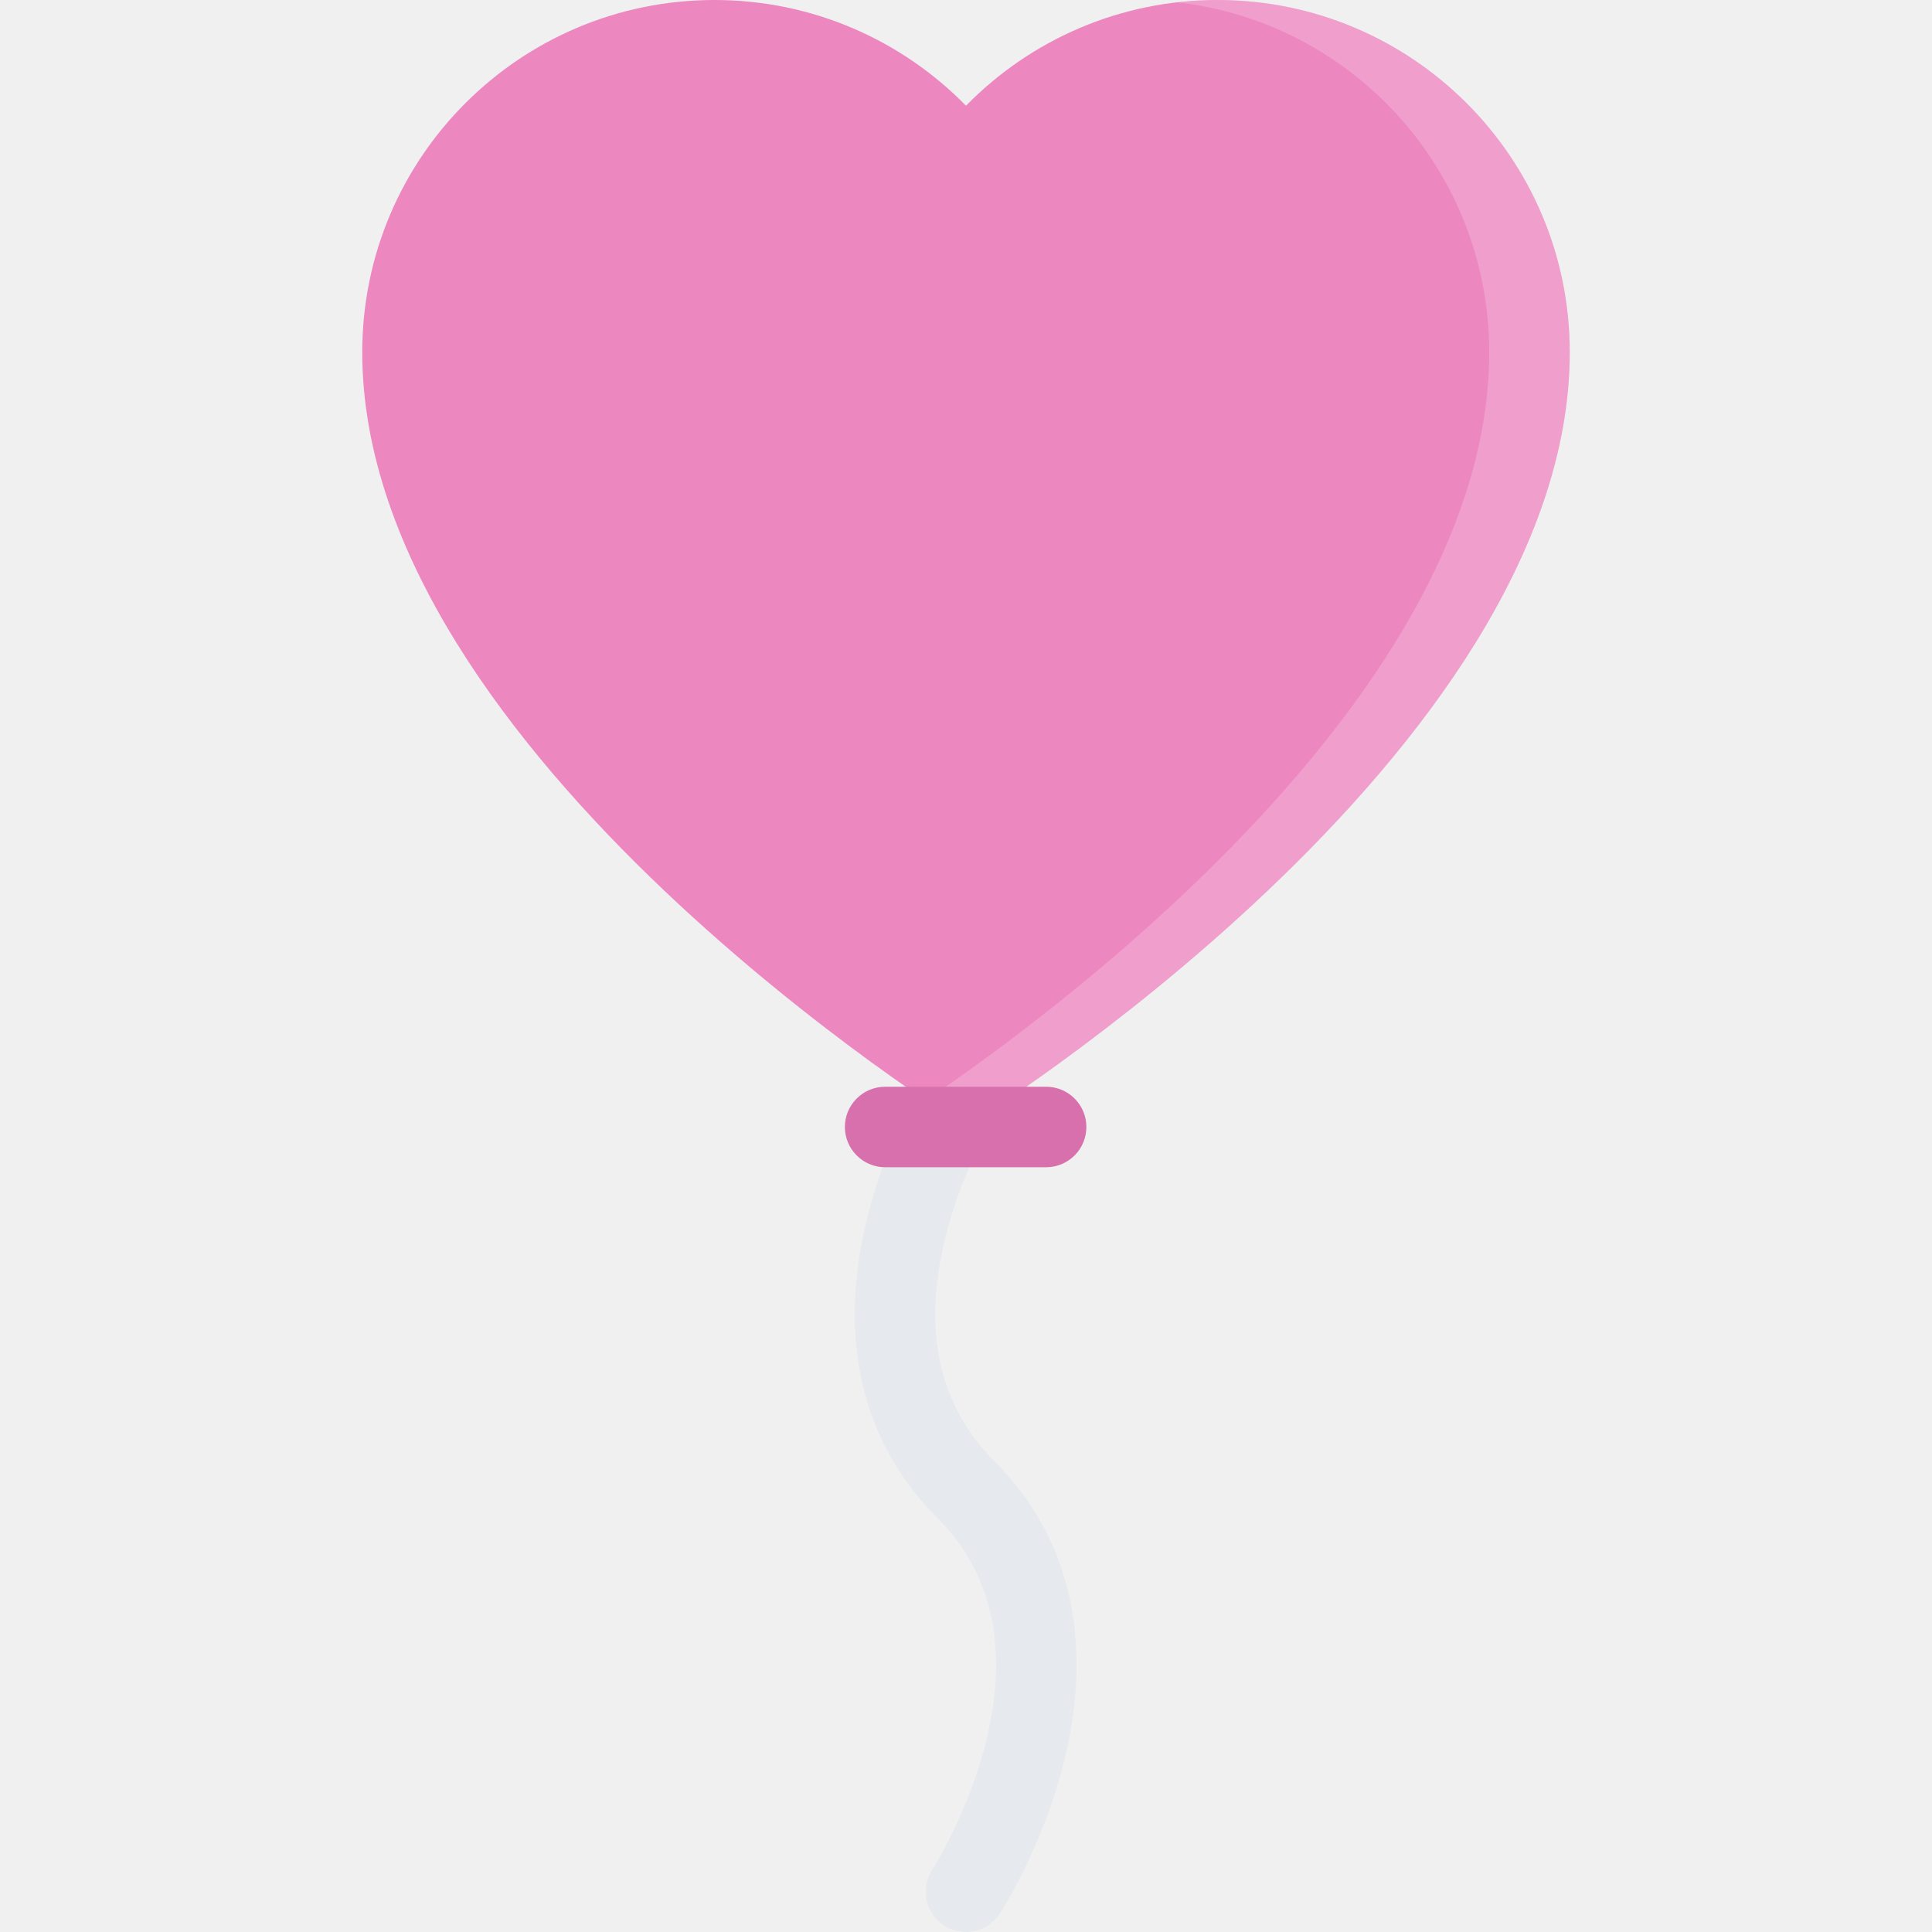
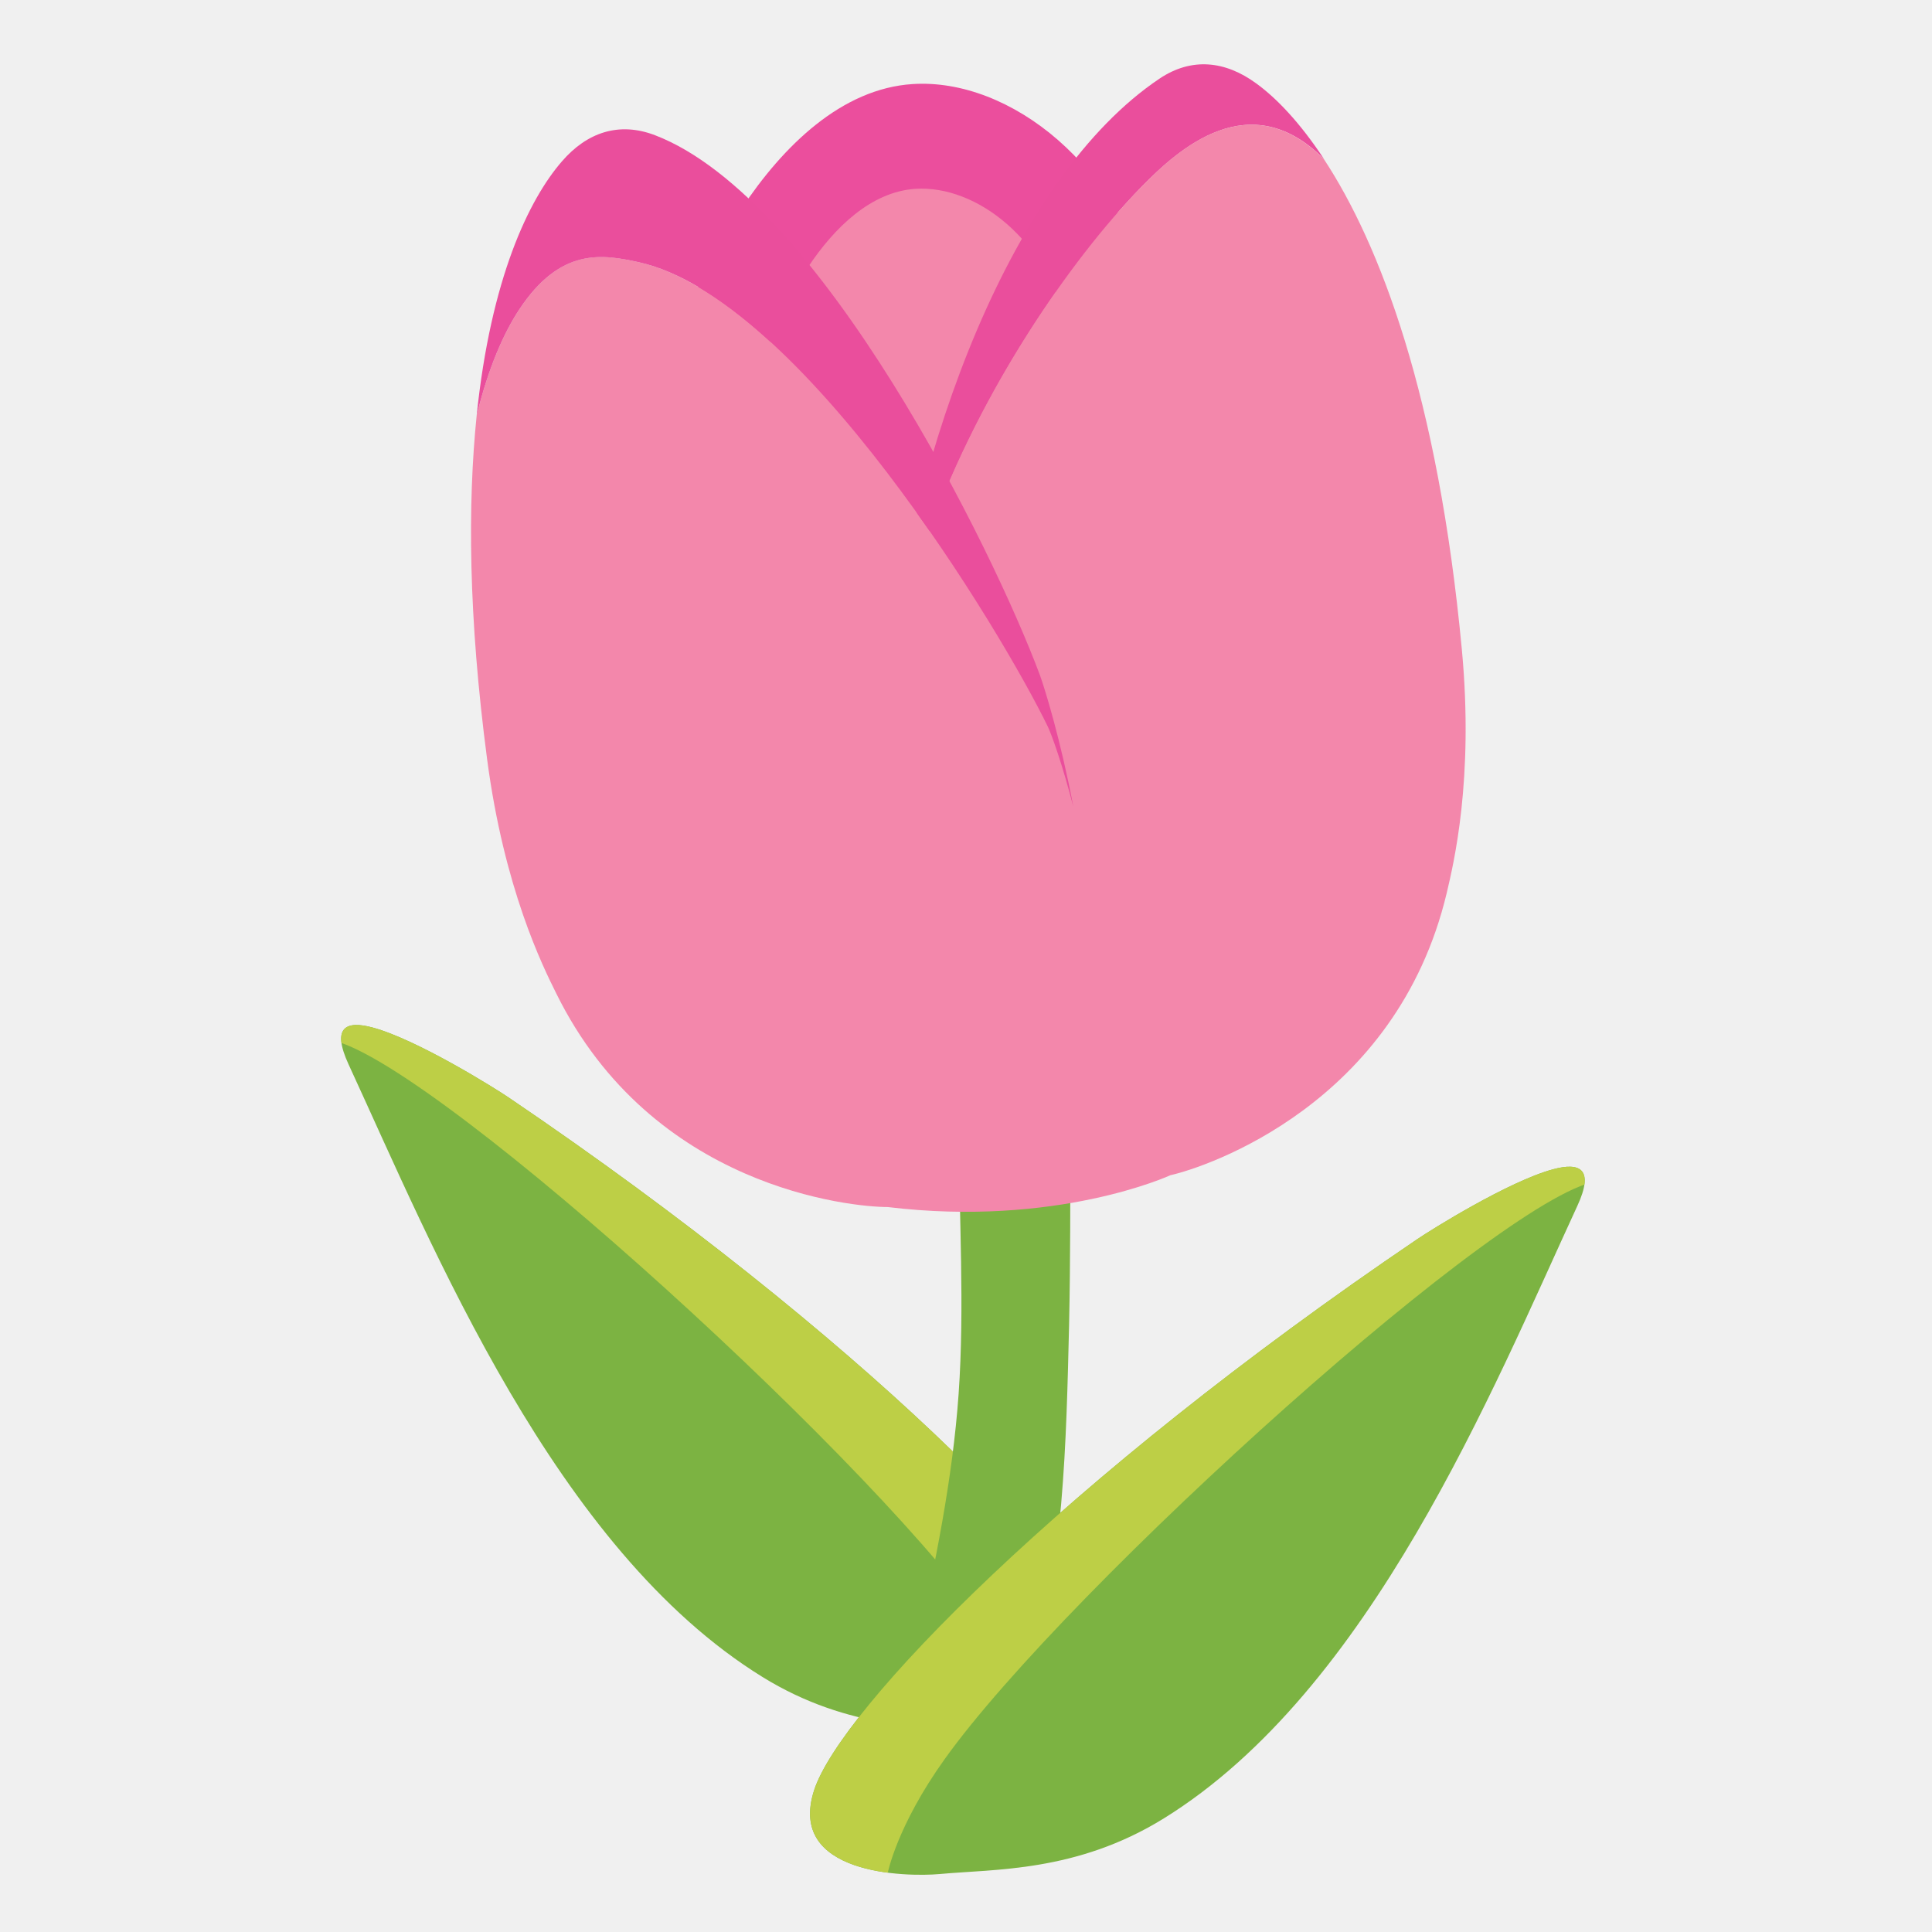
- <svg xmlns="http://www.w3.org/2000/svg" version="1.1" id="Layer_1" x="0px" y="0px" viewBox="0 0 511.981 511.981" style="enable-background:new 0 0 511.981 511.981;" xml:space="preserve">
-   <path style="fill:#E6E9ED;" d="M263.436,387.112c-14.523-14.531-18.93-34.219-13.094-58.515c4.688-19.499,14.398-34.655,14.5-34.796  l-8.945-5.812l-8.938-5.828c-0.469,0.719-11.577,17.921-17.21,40.827c-7.82,31.811-1.391,59.217,18.601,79.2  c14.531,14.53,18.953,34.233,13.141,58.514c-4.656,19.499-14.352,34.655-14.438,34.796l0,0c-1.094,1.672-1.727,3.672-1.727,5.812  c0,5.89,4.773,10.671,10.664,10.671c3.742,0,7.031-1.938,8.938-4.859h0.008c0.469-0.719,11.554-17.921,17.147-40.827  C289.865,434.485,283.428,407.095,263.436,387.112z" />
-   <path style="fill:#EC87C0;" d="M322.645,0c-26.108,0-49.718,10.726-66.654,28.015C239.054,10.726,215.445,0,189.329,0  c-51.545,0-93.333,41.779-93.333,93.325c0,106.66,159.995,205.32,159.995,205.32s159.995-98.66,159.995-205.32  C415.986,41.779,374.206,0,322.645,0z" />
-   <g style="opacity:0.2;">
-     <path style="fill:#FFFFFF;" d="M322.645,0c-3.594,0-7.156,0.211-10.655,0.609c46.529,5.289,82.652,44.779,82.652,92.716   c0,89.855-113.527,174.033-149.315,198.32c6.688,4.562,10.664,7,10.664,7s159.995-98.66,159.995-205.32   C415.986,41.779,374.206,0,322.645,0z" />
+ <svg xmlns="http://www.w3.org/2000/svg" xmlns:xlink="http://www.w3.org/1999/xlink" width="800px" height="800px" viewBox="0 0 128 128" aria-hidden="true" role="img" class="iconify iconify--noto" preserveAspectRatio="xMidYMid meet">
+   <path d="M65.33 114.77c-3.62-.34-9.05-.1-14.82-3.67c-13.73-8.48-21.79-28.39-27.42-40.59c-1.14-2.48-.15-2.91 1.61-2.43c2.95.8 8.1 4.02 9.01 4.64c23.46 15.89 38.21 31.15 39.94 36.49c1.84 5.63-6.09 5.77-8.32 5.56z" fill="#7cb342">
+ 
+ </path>
+   <defs>
+     <path id="IconifyId17ecdb2904d178eab21234" d="M65.33 114.77c-3.62-.34-9.05-.1-14.82-3.67c-13.73-8.48-21.79-28.39-27.42-40.59c-1.14-2.48-.15-2.91 1.61-2.43c2.95.8 8.1 4.02 9.01 4.64c23.46 15.89 38.21 31.15 39.94 36.49c1.84 5.63-6.09 5.77-8.32 5.56z">
+ 
+ </path>
+   </defs>
+   <clipPath id="IconifyId17ecdb2904d178eab21235">
+     <use xlink:href="#IconifyId17ecdb2904d178eab21234" overflow="visible">
+ 
+ </use>
+   </clipPath>
+   <path d="M77.22 116.12c0-13.6-6.92-17.32-6.92-17.32c-22.28-27.22-48.5-35.38-48.5-35.38l-.25 5.44c5.71.21 35.37 26.97 43.48 38.33c3.15 4.41 3.75 7.5 3.75 7.5l8.44 1.43z" clip-path="url(#IconifyId17ecdb2904d178eab21235)" fill="#bdcf46">
+ 
+ </path>
+   <path d="M44.34 24.64c.6-3.94 6.74-18.47 16.12-19.07c6.44-.42 13.98 5.47 15.88 14.56c1.83 8.77 4.26 17.9.08 26.15c-3.48 6.86-11.37 14.96-19.78 9.94c-9.44-5.63-14.13-19.84-12.3-31.58z" fill="#eb4e9d">
+ 
+ </path>
+   <path d="M50.52 24.5c.38-2.48 4.24-11.6 10.13-11.99c4.05-.26 8.79 3.43 9.98 9.16c1.15 5.52 2.67 11.26.05 16.44c-2.19 4.32-7.16 9.41-12.44 6.26c-5.93-3.55-8.86-12.49-7.72-19.87z" fill="#f387ab">
+ 
+ </path>
+   <path d="M68.22 111.32c-.12.44-.28.87-.45 1.29c-.31.78-.62 1.56-.95 2.34c-.28.64-.56 1.43-1.29 1.7c-.91.35-2.05.19-2.96-.08c-3.78-1.11-2.45-4.65-1.84-7.4c1.22-5.54 2.38-11.15 2.78-16.81c.41-5.84.02-11.7.02-17.55c0-.11.01-2.49-.08-2.49h7.46v2.74c0 4.24.01 8.47-.08 12.7c-.19 7.84-.34 15.95-2.61 23.56z" fill="#7cb342">
+ 
+ </path>
+   <g>
+     <path d="M53.94 118.6c1.74-5.34 16.48-20.6 39.94-36.49c.91-.62 6.07-3.85 9.01-4.64c1.76-.48 2.76-.05 1.61 2.43c-5.63 12.2-13.69 32.11-27.42 40.59c-5.77 3.56-11.2 3.33-14.82 3.67c-2.22.2-10.15.06-8.32-5.56z" fill="#7cb342">
+ 
+ </path>
+     <defs>
+       <path id="IconifyId17ecdb2904d178eab21236" d="M53.94 118.6c1.74-5.34 16.48-20.6 39.94-36.49c.91-.62 6.07-3.85 9.01-4.64c1.76-.48 2.76-.05 1.61 2.43c-5.63 12.2-13.69 32.11-27.42 40.59c-5.77 3.56-11.2 3.33-14.82 3.67c-2.22.2-10.15.06-8.32-5.56z">
+ 
+ </path>
+     </defs>
+     <clipPath id="IconifyId17ecdb2904d178eab21237">
+       <use xlink:href="#IconifyId17ecdb2904d178eab21236" overflow="visible">
+ 
+ </use>
+     </clipPath>
+     <path d="M58.82 124.07s.6-3.09 3.75-7.5c8.1-11.36 37.77-38.12 43.48-38.33l-.25-5.44s-26.22 8.16-48.5 35.38c0 0-6.92 3.71-6.92 17.32l8.44-1.43z" clip-path="url(#IconifyId17ecdb2904d178eab21237)" fill="#bdcf46">
+ 
+ </path>
  </g>
-   <path style="fill:#D770AD;" d="M284.771,291.114c-2.094-2.093-4.812-3.124-7.547-3.124l0,0h-42.662l0,0  c-2.727,0-5.461,1.031-7.539,3.124c-4.164,4.156-4.172,10.906,0,15.078c2.078,2.078,4.812,3.125,7.547,3.125h42.654  c2.734,0,5.453-1.047,7.547-3.125C288.928,302.02,288.928,295.27,284.771,291.114z" />
+   <path d="M75.62 12.39c2.49-2.55 7.2-6.78 12.1-1.85c-1.6-2.43-3.16-4.05-4.5-5.02c-2.04-1.49-4.27-1.74-6.4-.31c-9.75 6.54-16.44 24.38-18.1 40.3c-.05.49-.1 1.62-.1 3.18c.79-6.08 2.19-11.22 2.65-12.59c3.23-9.51 9.38-18.61 14.35-23.71z" fill="#ea4e9c">
+ 
+ </path>
  <g>
- </g>
-   <g>
- </g>
-   <g>
- </g>
-   <g>
- </g>
-   <g>
- </g>
-   <g>
- </g>
-   <g>
- </g>
-   <g>
- </g>
-   <g>
- </g>
-   <g>
- </g>
-   <g>
- </g>
-   <g>
- </g>
-   <g>
- </g>
-   <g>
- </g>
-   <g>
- </g>
+     <path d="M96.85 43.02c-1.58-16.83-5.44-26.85-9.14-32.48c-4.9-4.93-9.61-.7-12.1 1.85c-4.8 4.93-10.71 13.63-14.01 22.81c-5.52-7.93-12.86-16.41-19.29-17.83c-2.35-.52-5.16-1.03-7.91 3.14c-1 1.51-2.04 3.82-2.82 7.02c-.6 5.87-.55 13.34.69 22.75c1.13 8.6 3.69 13.74 4.58 15.53c6.37 12.92 19.59 14.16 21.96 14.16C70 81.32 77.46 77.9 77.57 77.85h.02c2.31-.53 14.92-4.67 18.26-18.69c.45-1.92 1.81-7.51 1-16.14z" fill="#f387ab">
+ 
+ </path>
+     <path d="M42.31 17.37c10.74 2.36 24.05 24.46 27.11 30.77c.27.56.98 2.56 1.69 5.3c-.83-4.38-1.88-7.8-2.22-8.73c-3.07-8.24-14.54-31.55-25.49-35.75c-2.4-.92-4.52-.18-6.17 1.73c-2.19 2.52-4.71 7.75-5.65 16.84c.78-3.2 1.82-5.51 2.82-7.02c2.75-4.17 5.56-3.65 7.91-3.14z" fill="#ea4e9c">
+ 
+ </path>
+   </g>
</svg>
